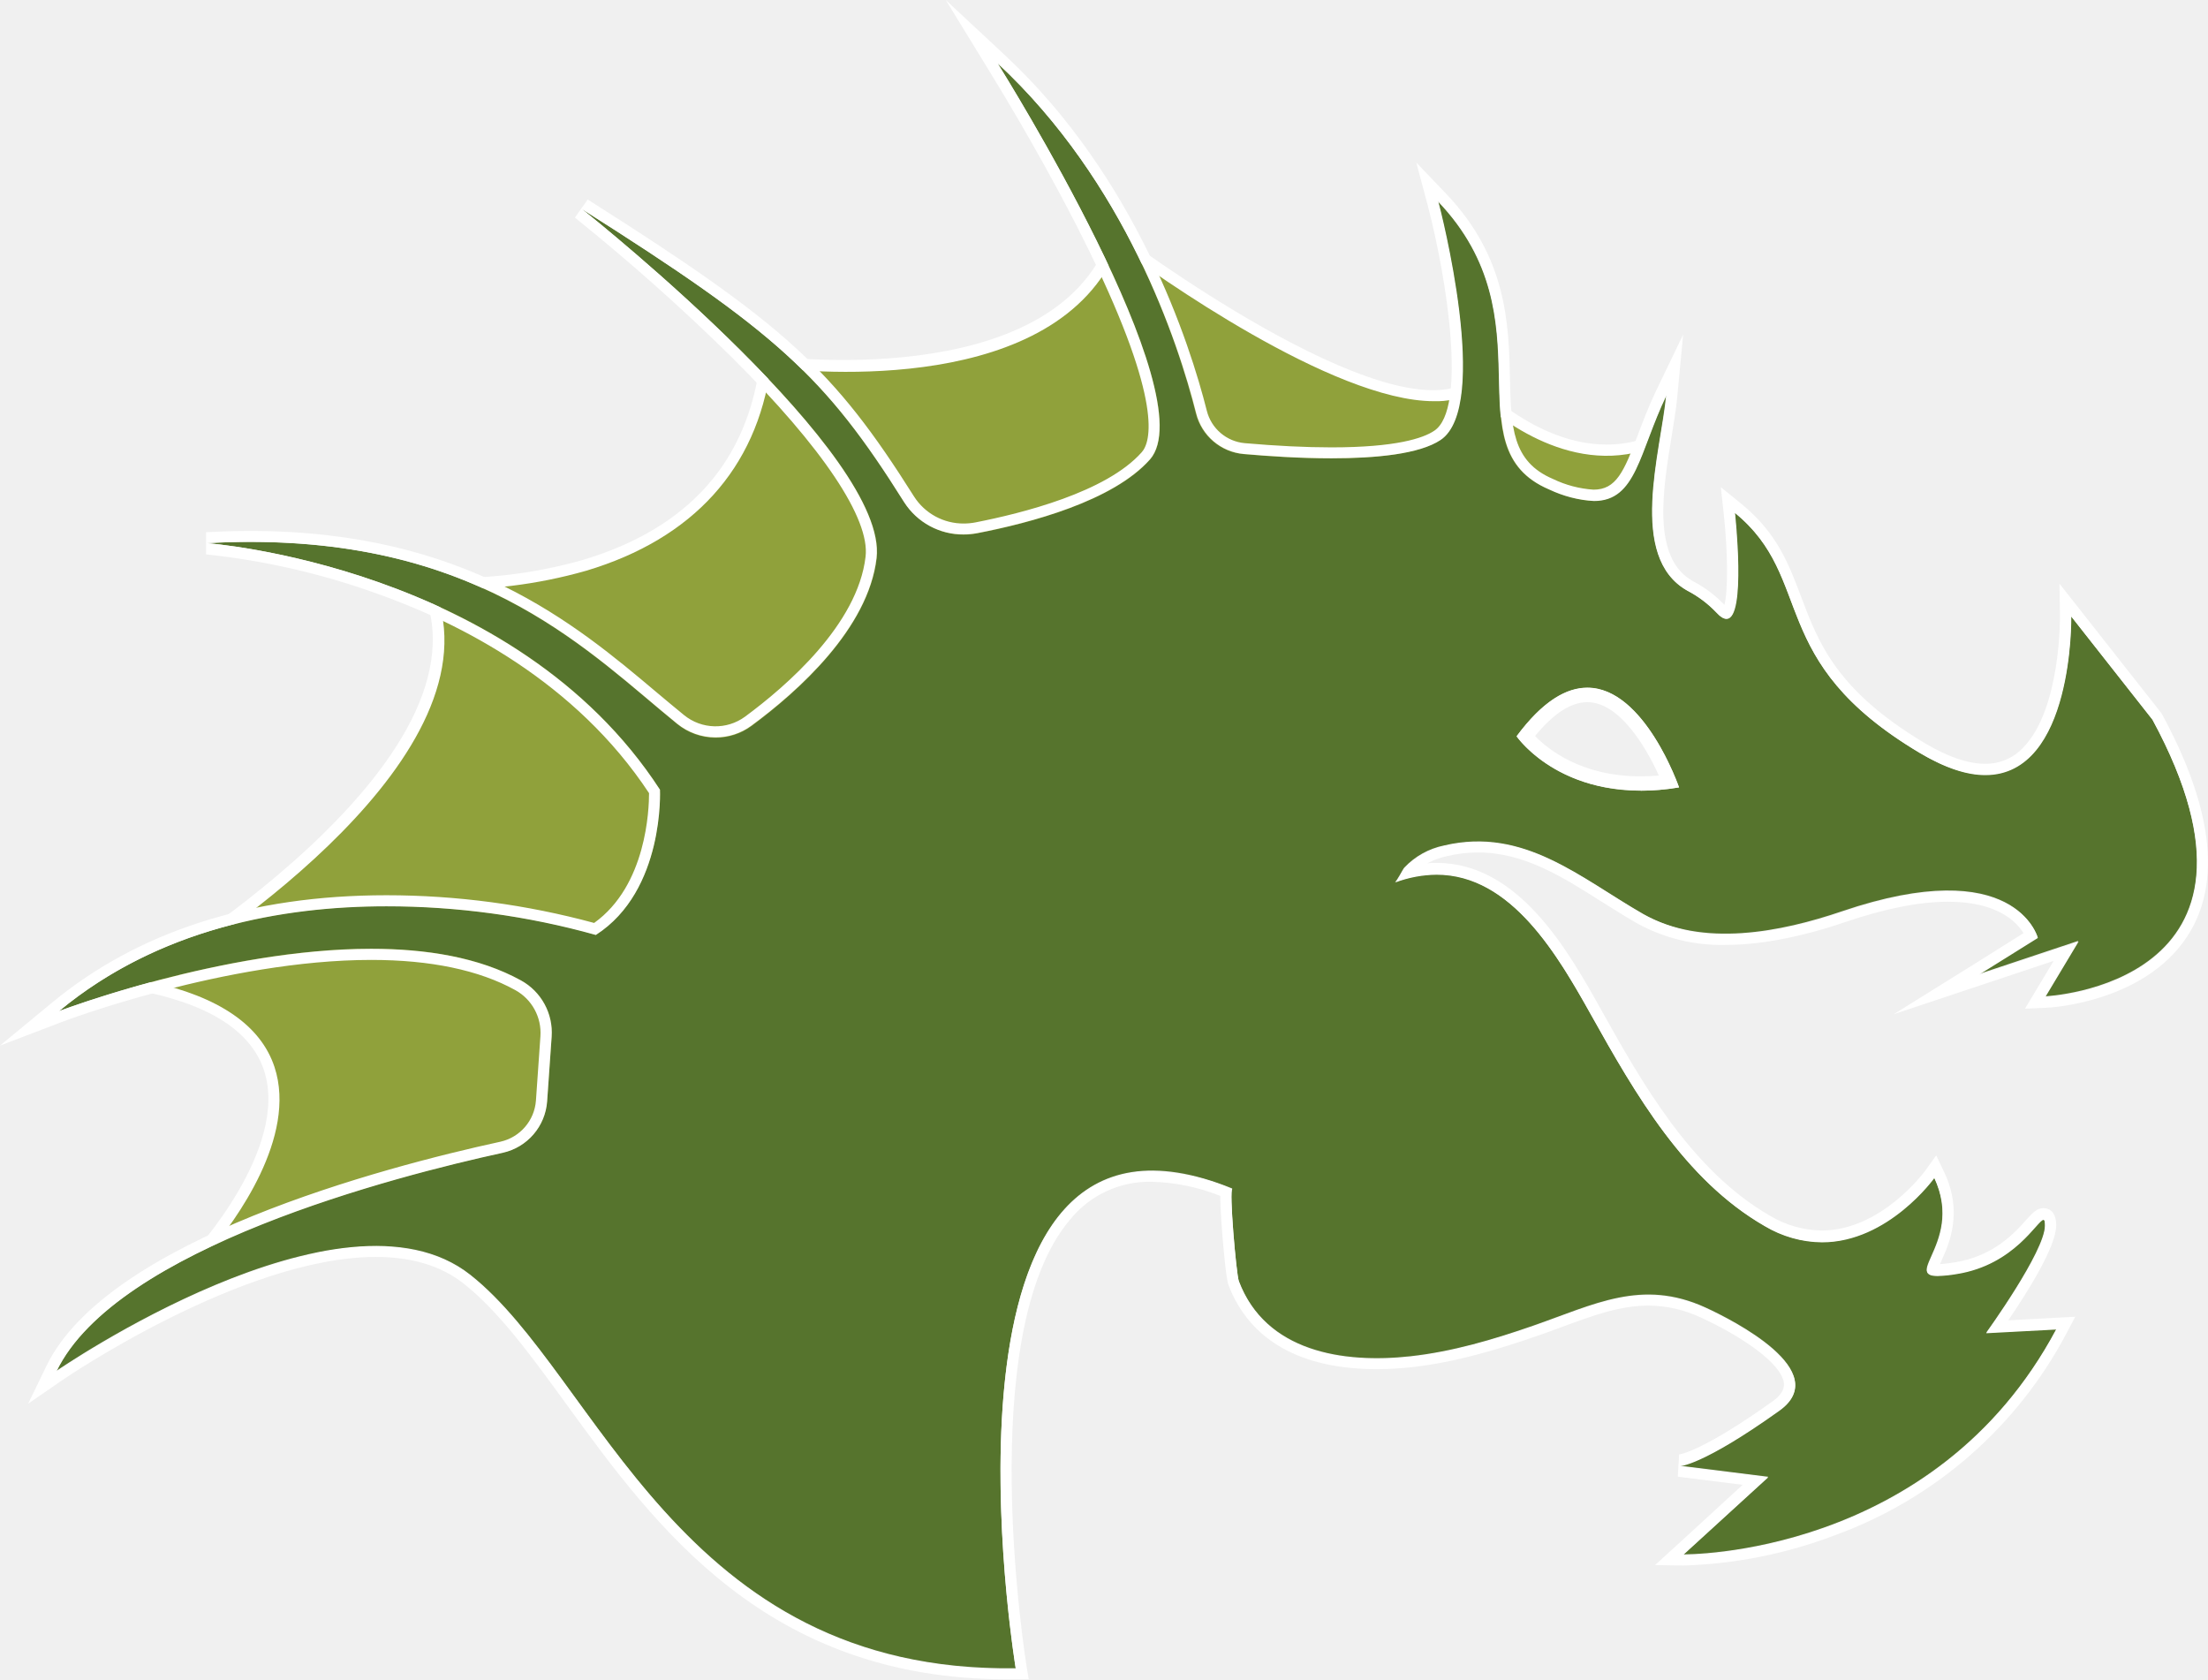
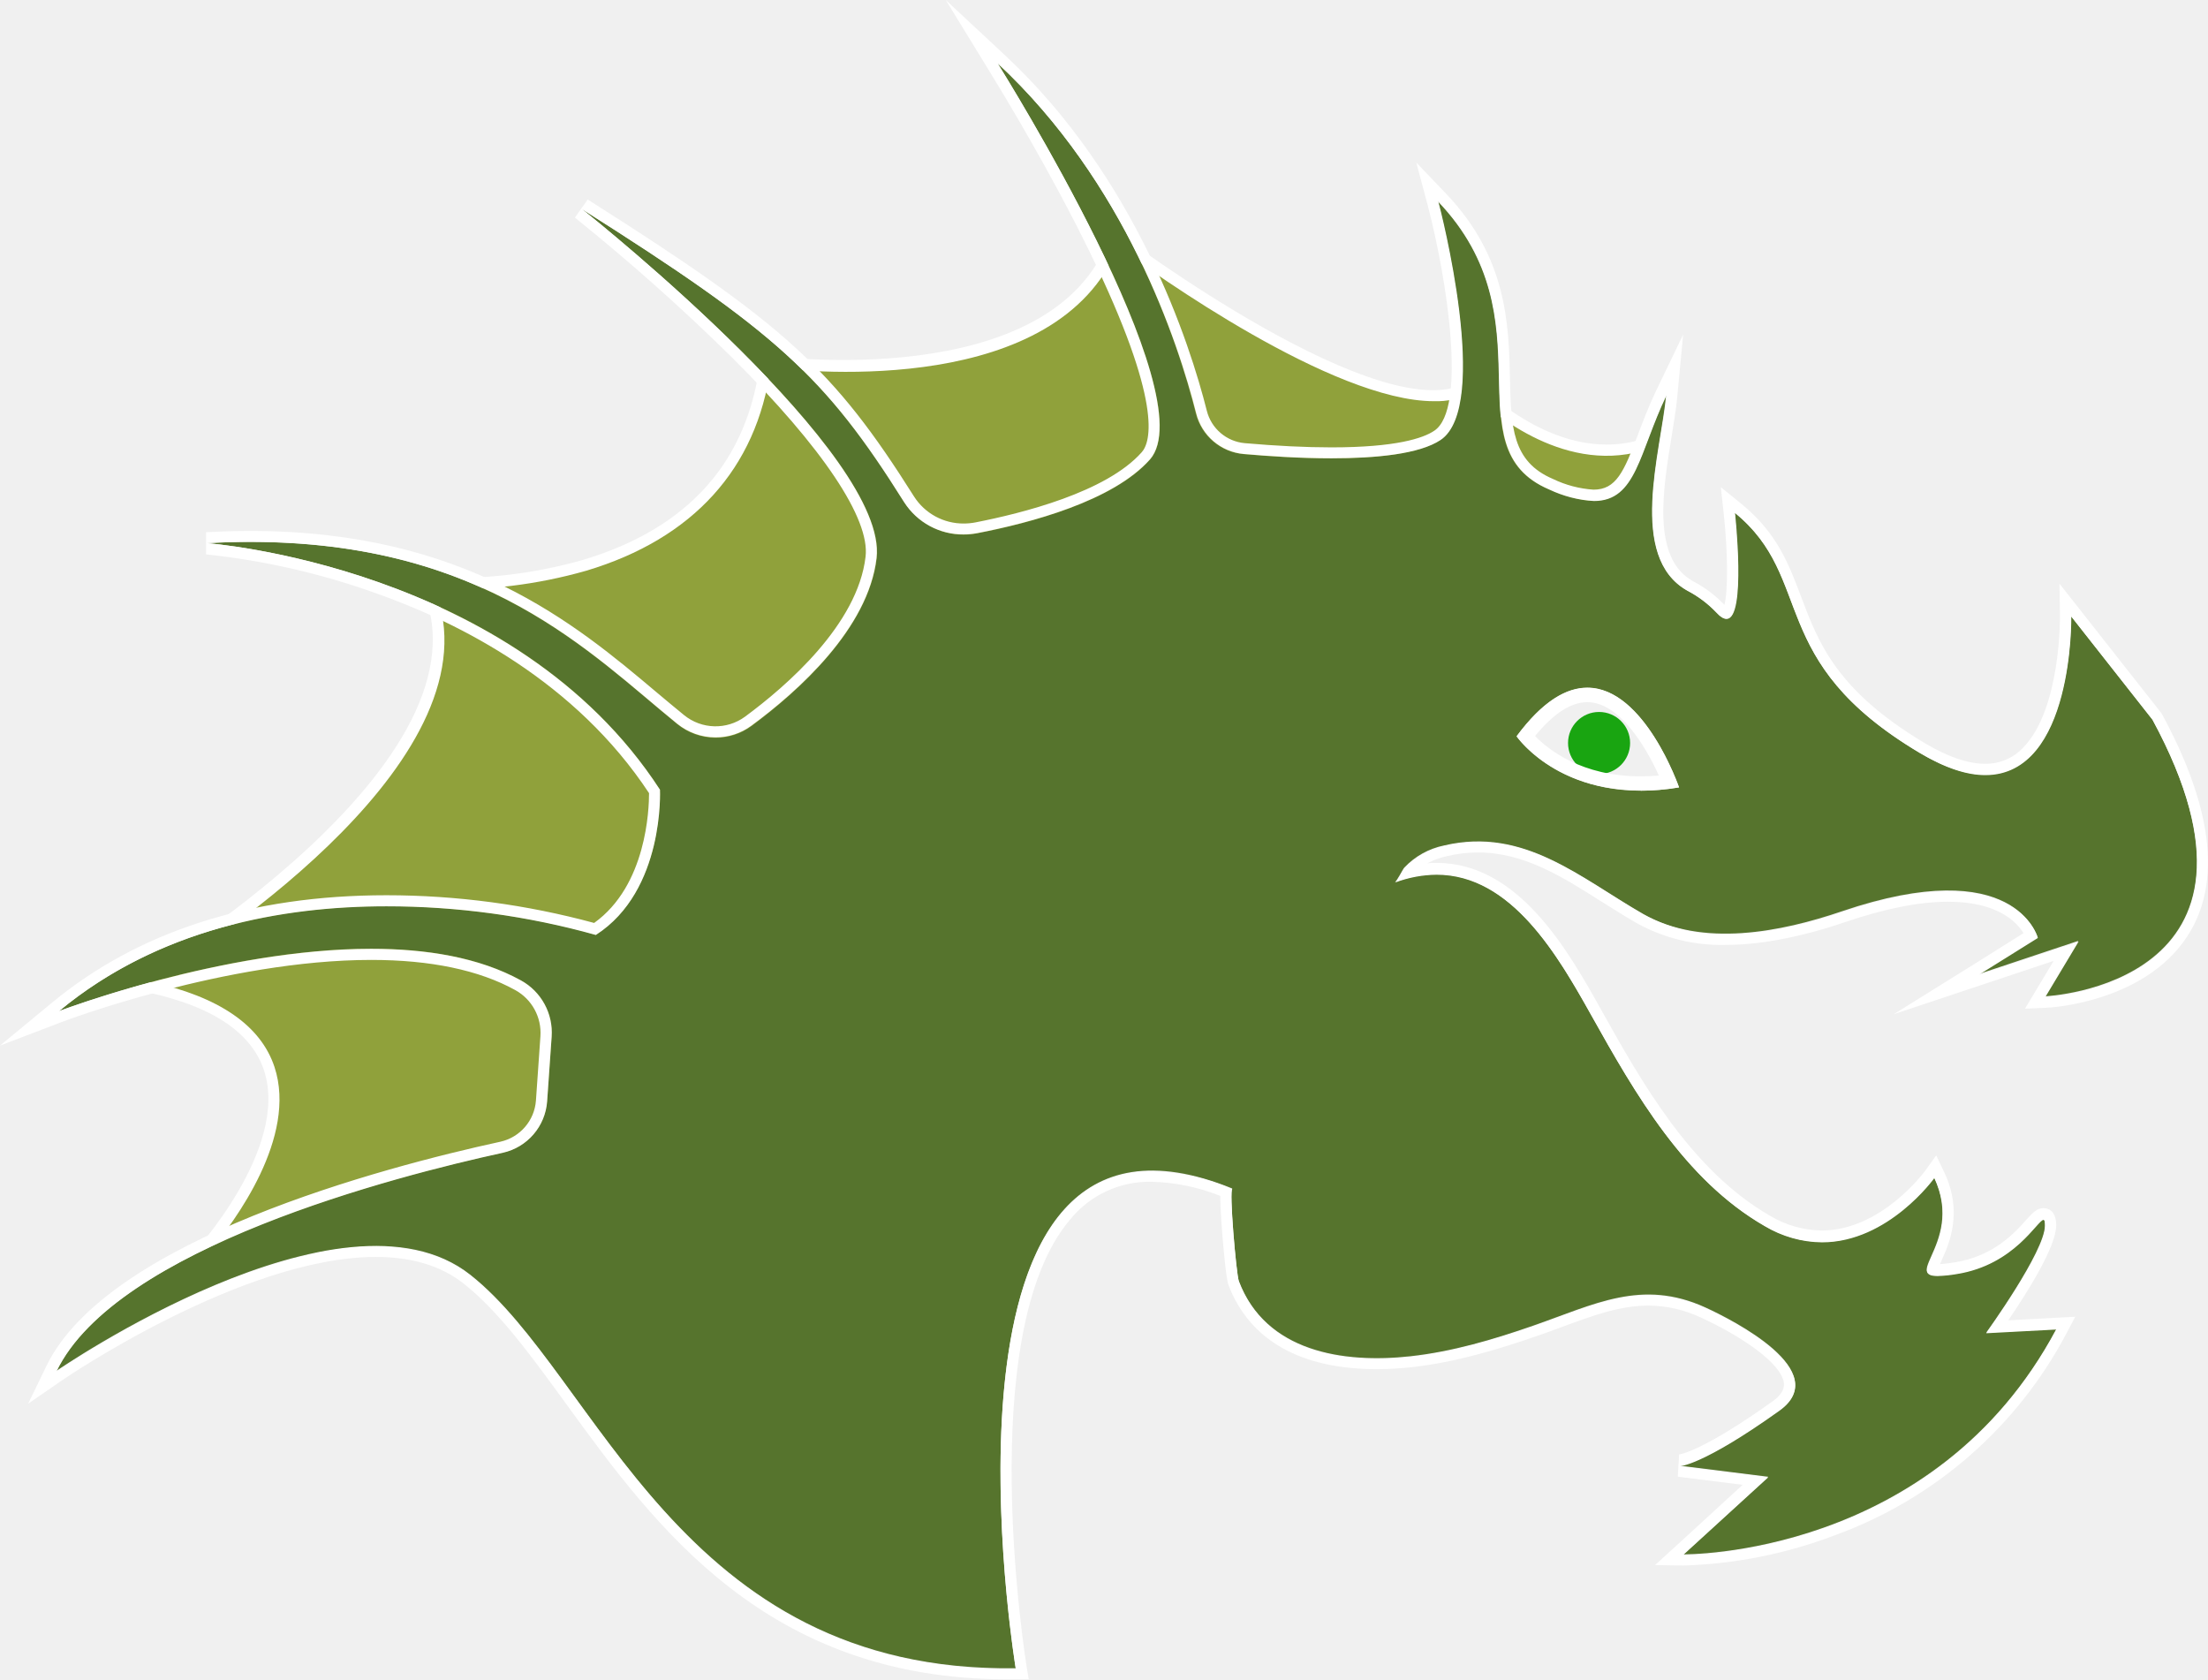
<svg xmlns="http://www.w3.org/2000/svg" viewBox="0 0 398.43 303.03">
-   <g id="e341b32a-ad5a-4eb0-81da-33294f09ab9b" data-name="Layer 2">
-     <g id="f09375f6-8785-41a5-9ac0-cb06270a7056" data-name="Layer 1">
+   <g id="b989ea56-f98a-42e1-af3a-7babfa6c994b" data-name="Layer 2">
+     <g id="a7941d8f-9765-4b53-9f8a-a60c8b145a12" data-name="Layer 1">
+       <circle cx="288.55" cy="134.06" r="5.6" style="fill:#19a511" />
      <path d="M35.53,226.91s37.77-40.44-11.11-49.32c0,0,68-39.56,52.43-72.44,0,0,56,4.89,61.33-40,0,0,52.44,7.56,63.11-22.22,0,0,48.88,36.89,64.43,26.67,0,0,15.11,16.44,32,10.22l-8.44,33.77L101.74,221.14Z" style="fill:#90a13b" />
      <path d="M33,228.14l1.77-1.91c.18-.19,17.54-19,12.86-33.13-2.41-7.25-10.28-12.14-23.41-14.53l-2.67-.49,2.34-1.36c.67-.39,67-39.46,52-71.14L75.21,104l1.73.15A85.3,85.3,0,0,0,105.28,101c19-5.71,29.75-17.81,31.91-36l.12-1,1,.14c.52.08,51.76,7.1,62-21.56l.46-1.28,1.09.81c.48.37,48.49,36.35,63.28,26.63l.71-.47.58.63c.15.16,14.86,15.88,30.91,10l1.78-.65-9,36-.37.21L102.05,222.11l-.22,0Zm-5.87-51c12.38,2.7,19.91,7.86,22.4,15.37,4.18,12.65-7.2,27.92-11.64,33.22l63.52-5.54,187-107.22,7.9-31.61c-14.74,4.17-27.88-7.66-30.75-10.47a14.1,14.1,0,0,1-6.8,1.5c-18.28,0-50.59-23.1-57-27.84-11,26.87-55.22,22.67-62.71,21.76-2.51,18.23-14,30.9-33.24,36.66a87.53,87.53,0,0,1-27.38,3.31C90.32,136.17,38.84,169.92,27.15,177.11Z" style="fill:#fff" />
      <path d="M388.39,129.8l-14.67-18.64s.65,41.33-27.34,24.65S327.71,104.48,313,92.49c0,0,2.69,24.65-3.32,18a20,20,0,0,0-5.24-3.94c-10.77-6.05-4.75-25-3.79-35.27-6.3,13.1-5.33,23.73-21.2,17-17.75-7.54.42-30.62-20-51.95.39,1.48,9.55,37,.42,43.08-6.58,4.38-25.15,3.44-35.49,2.53a9.74,9.74,0,0,1-8.61-7.34C212.6,61.79,203.15,32.91,180,11.4c1,1.62,37.6,60.13,27.52,71.54-6.66,7.49-21.54,11.43-31.17,13.29a12.73,12.73,0,0,1-13.16-5.57C148.87,67.85,140,59.86,105,37.72c3.21,2.53,55.38,44.46,53.21,63C156.7,113.46,144,124.81,135.63,131a10.93,10.93,0,0,1-13.42-.34C105.63,117.16,85.3,95.36,37.31,98c0,0,55.53,4,81.77,44.46,0,0,.89,18.2-11.57,26.21,0,0-58.22-18.22-96.88,13.76,0,0,55.19-21.07,83.36-5.56a10.74,10.74,0,0,1,5.56,10.18l-.81,11.62a10.26,10.26,0,0,1-8,9.3c-19.27,4.2-69.79,17.15-80.55,39.37,0,0,51.57-35.56,74.67-17.34s37.55,71.88,98.43,71c0,0-18.22-109.86,39.09-86.55-.63,0,.7,15.43,1.17,16.68,4.83,12.77,18.8,14.91,30.94,13.58,7.6-.84,14.93-3,22.14-5.51,11.07-3.84,19.61-8.54,31.12-3.29,5.07,2.32,23.13,11.52,13.32,18.54-14,10-18,10-18,10l16,2-15.33,14s45.32.65,67.33-40.67l-12.66.67S369,225.8,369,221.13s-3.34,6.68-16,8.67,2-4.65-4-17.34c0,0-13.31,18.67-30.65,8.67-14.42-8.32-23.3-23.81-31.18-37.9-7.1-12.71-17.4-30.66-35.47-24.08.37-.14,1.37-2.23,1.7-2.61a13.65,13.65,0,0,1,7.2-4c14.41-3.39,24.58,5.88,35.92,12.37,10.68,6.11,24.92,3.23,35.83-.48,31.33-10.65,35.32,4.68,35.32,4.68l-10.65,6.65,18-6-6,10S414.37,177.81,388.39,129.8Zm-114.72,3.07c17.81-24.11,29.31,9.2,29.31,9.2C282.31,145.51,273.67,132.87,273.67,132.87Z" style="fill:#56742d" />
      <path d="M180,11.4c23.16,21.51,32.61,50.39,35.85,63.18a9.74,9.74,0,0,0,8.61,7.34c4.33.38,10.09.77,15.81.77,8,0,15.85-.75,19.68-3.3,9.13-6.11,0-41.6-.42-43.08,20.39,21.33,2.22,44.41,20,52a21.56,21.56,0,0,0,8.1,2.09c7.69,0,8.14-8.78,13.1-19.08-1,10.23-7,29.22,3.79,35.27a20,20,0,0,1,5.24,3.94c.72.79,1.31,1.14,1.8,1.14,3.61,0,1.52-19.13,1.52-19.13,14.67,12,5.35,26.66,33.34,43.32,4.7,2.8,8.59,4,11.82,4,16,0,15.52-28.61,15.52-28.61l14.67,18.64c26,48-19.35,50-19.35,50l6-10-18,6,10.65-6.65s-2.2-8.44-16.14-8.44c-4.84,0-11.1,1-19.18,3.76-6.33,2.15-13.78,4-21,4A29.62,29.62,0,0,1,296.56,165c-9.67-5.54-18.49-13.09-29.82-13.09a26.45,26.45,0,0,0-6.1.72,13.65,13.65,0,0,0-7.2,4c-.33.38-1.33,2.47-1.7,2.61a21.77,21.77,0,0,1,7.49-1.41c13.54,0,21.93,14.65,28,25.49,7.88,14.09,16.76,29.58,31.18,37.9a20.53,20.53,0,0,0,10.36,2.94c12,0,20.29-11.61,20.29-11.61,5.3,11.19-5.49,17.69.58,17.69a24.28,24.28,0,0,0,3.42-.35c10.54-1.66,14.62-9.78,15.69-9.78.22,0,.31.33.31,1.11,0,4.67-10.65,19.34-10.65,19.34l12.66-.67c-21.33,40.06-64.58,40.67-67.2,40.67h-.13l15.33-14-16-2s4,0,18-10c9.81-7-8.25-16.22-13.32-18.54a24.37,24.37,0,0,0-10.29-2.33c-6.93,0-13.29,3-20.83,5.62-7.21,2.48-14.54,4.67-22.14,5.51a55.42,55.42,0,0,1-6.07.34c-10.41,0-20.83-3.24-24.87-13.92-.47-1.25-1.8-16.68-1.17-16.68a38.76,38.76,0,0,0-14.49-3.25c-39.49,0-24.6,89.8-24.6,89.8h-1.49c-59.62,0-74-52.93-96.94-71-4.71-3.72-10.61-5.2-17-5.2-25,0-57.66,22.54-57.66,22.54C20.94,225.15,71.46,212.2,90.73,208a10.26,10.26,0,0,0,8-9.3l.81-11.62A10.74,10.74,0,0,0,94,176.9c-7.58-4.17-17.11-5.7-27-5.7-26.87,0-56.36,11.26-56.36,11.26,18.07-15,40.41-18.93,59.09-18.93a140,140,0,0,1,37.79,5.17c12.46-8,11.57-26.21,11.57-26.21C92.84,102.05,37.31,98,37.31,98q4.06-.23,7.88-.23c42.4,0,61.38,20.12,77,32.81a11,11,0,0,0,6.94,2.47,10.84,10.84,0,0,0,6.48-2.13c8.33-6.14,21.07-17.49,22.56-30.23,2.17-18.54-50-60.47-53.21-63,35,22.14,43.89,30.13,58.2,52.94a12.61,12.61,0,0,0,10.71,5.8,13.63,13.63,0,0,0,2.45-.23c9.63-1.86,24.51-5.8,31.17-13.29C217.59,71.53,181,13,180,11.4M296.06,142.67a41.34,41.34,0,0,0,6.92-.6s-6.2-18-16.55-18c-3.74,0-8,2.35-12.76,8.76,0,0,6.69,9.8,22.39,9.8M170.66,0l7.63,12.44.12.21c2.47,4,11.08,18.15,18.24,32.84,13.25,27.17,11,34.31,9.36,36.12-6.4,7.21-21.58,11-30,12.65a11.08,11.08,0,0,1-2.07.2,10.56,10.56,0,0,1-9-4.87C150.4,66.52,141.6,58.51,106.05,36l-2.31,3.26a374.18,374.18,0,0,1,28.45,25.34c16.29,16.22,24.82,29,24,35.85-1.42,12.22-14.24,23.32-21.75,28.86a9,9,0,0,1-11-.28c-1.62-1.31-3.25-2.69-5-4.15C103.9,112.63,83.91,95.8,45.19,95.8c-2.6,0-5.29.08-8,.23l0,4a131.37,131.37,0,0,1,30.63,7c15.22,5.38,36.06,16,49.3,36.08,0,2.84-.44,16.65-9.91,23.42a143.25,143.25,0,0,0-37.46-5c-24.5,0-44.81,6.52-60.37,19.39L0,188.66l11.34-4.33c.29-.11,29.47-11.13,55.65-11.13,10.71,0,19.47,1.84,26,5.45a8.81,8.81,0,0,1,4.53,8.3l-.81,11.61A8.22,8.22,0,0,1,90.3,206c-21,4.57-70.88,17.67-81.92,40.46l-3.3,6.81,6.24-4.3c.32-.22,32.46-22.18,56.52-22.18,6.46,0,11.76,1.61,15.77,4.77,6.39,5,12.32,13.18,18.59,21.8C118.3,275.51,138.32,303,181.79,303h1.52l2.32,0-.38-2.3c-.09-.59-9.69-60,7.83-80.63a18.39,18.39,0,0,1,14.8-6.84,35.65,35.65,0,0,1,12.32,2.55c0,1.32.09,3.45.37,7,.15,1.82.66,7.87,1.1,9.05,3.77,9.95,13,15.21,26.74,15.21a59.5,59.5,0,0,0,6.29-.35c8.13-.9,16-3.34,22.57-5.61,1.57-.54,3.09-1.1,4.55-1.64,5.63-2.08,10.48-3.87,15.63-3.87a22.44,22.44,0,0,1,9.46,2.15c7.22,3.31,14.66,8.28,15,11.9,0,.41.15,1.63-2,3.19-12.77,9.13-16.79,9.62-17,9.63H303l-.25,4,11.71,1.47L302.37,279l-3.72,3.39,5,.08h.16A84,84,0,0,0,331.13,277a77,77,0,0,0,41.69-36.29l1.66-3.13-3.53.19-8.56.46c3.36-4.92,8.65-13.29,8.65-17.13,0-2.81-1.61-3.11-2.31-3.11h0c-1.17,0-1.89.8-3,2-2.06,2.33-5.9,6.66-13,7.78-1.12.18-2,.28-2.66.32.1-.24.21-.49.31-.71,1.35-3,3.86-8.67.47-15.83l-1.46-3.08-2,2.78c-.08.1-7.86,10.77-18.67,10.77a18.62,18.62,0,0,1-9.36-2.68c-14.27-8.23-23.23-24.26-30.43-37.14-5.9-10.56-14.82-26.51-29.73-26.51-.54,0-1.09,0-1.63.07a14.39,14.39,0,0,1,3.5-1.28,24.4,24.4,0,0,1,5.64-.67c8.27,0,15.18,4.35,22.49,9,2.06,1.29,4.18,2.63,6.34,3.86a31.46,31.46,0,0,0,15.82,3.82c6.3,0,13.58-1.39,21.64-4.13,7.14-2.43,13.38-3.66,18.54-3.66,8.92,0,12.37,3.65,13.6,5.67L356,174.11,341.72,183l16-5.33,12.86-4.29-3.22,5.36L365.41,182l3.72-.16c.77,0,18.86-1,26.27-14.06,5.36-9.45,3.59-22.54-5.25-38.89l-.08-.15-.11-.14-14.67-18.64-3.66-4.65.09,5.92c0,.17.16,16.76-6.67,23.69a9.18,9.18,0,0,1-6.85,2.89c-3.06,0-6.69-1.24-10.8-3.68-16-9.54-19.25-18.12-22.38-26.42-2.23-5.92-4.34-11.52-10.71-16.73l-3.79-3.09.53,4.86c.76,7,.78,13.88.12,16.38a22.06,22.06,0,0,0-5.73-4.3c-7.4-4.16-5.39-16.42-3.77-26.27.42-2.56.81-5,1-7.07l1.05-11.12L298.89,70.4c-1.38,2.87-2.42,5.63-3.34,8.06-2.53,6.68-3.92,9.89-8,9.89a19.79,19.79,0,0,1-7.32-1.93c-7.41-3.15-7.56-9.44-7.76-18.15-.22-9.71-.5-21.79-11.55-33.35l-5.35-5.59,2,7.48c3.61,13.73,7.14,37,1.24,40.91-2,1.35-6.89,3-18.56,3-4.66,0-9.92-.26-15.63-.76a7.77,7.77,0,0,1-6.85-5.84c-3-11.92-12.61-42-36.43-64.16L170.66,0ZM277,132.8c3.32-4.06,6.49-6.11,9.43-6.11,5.72,0,10.51,7.92,12.91,13.25-1.12.09-2.21.14-3.28.14-10.64,0-16.68-4.83-19.06-7.28Z" style="fill:#fff" />
    </g>
  </g>
</svg>
